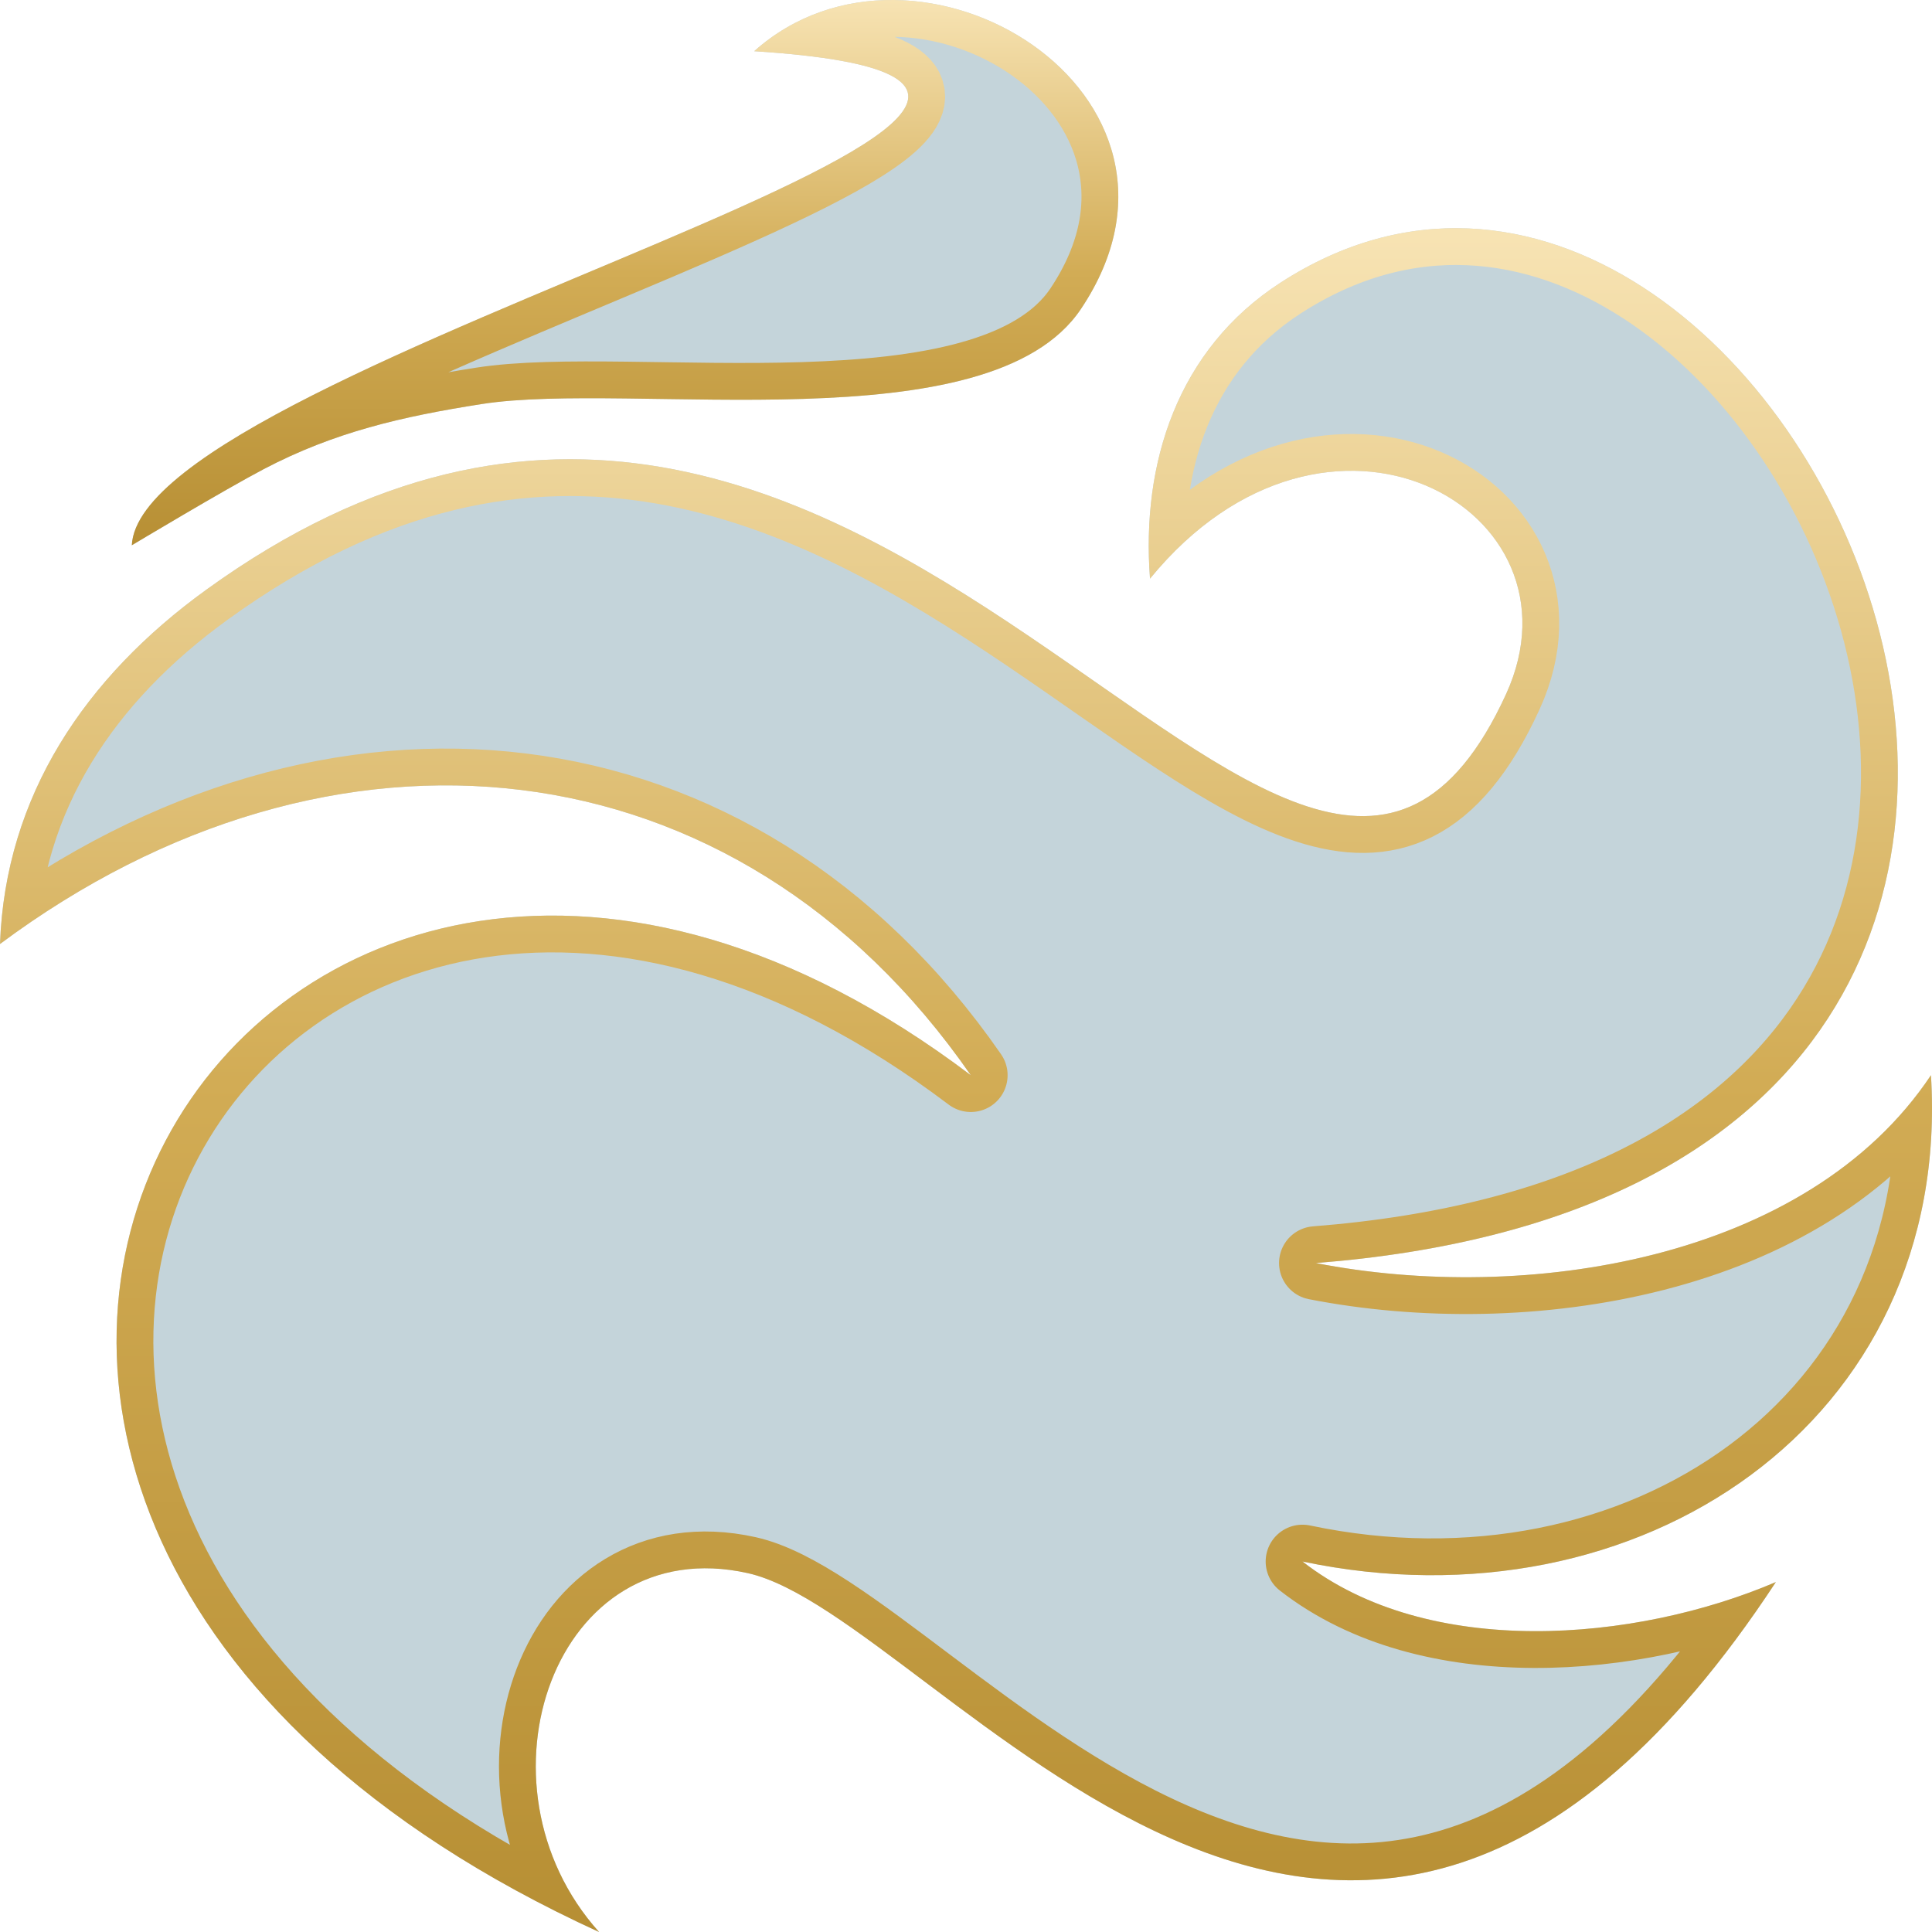
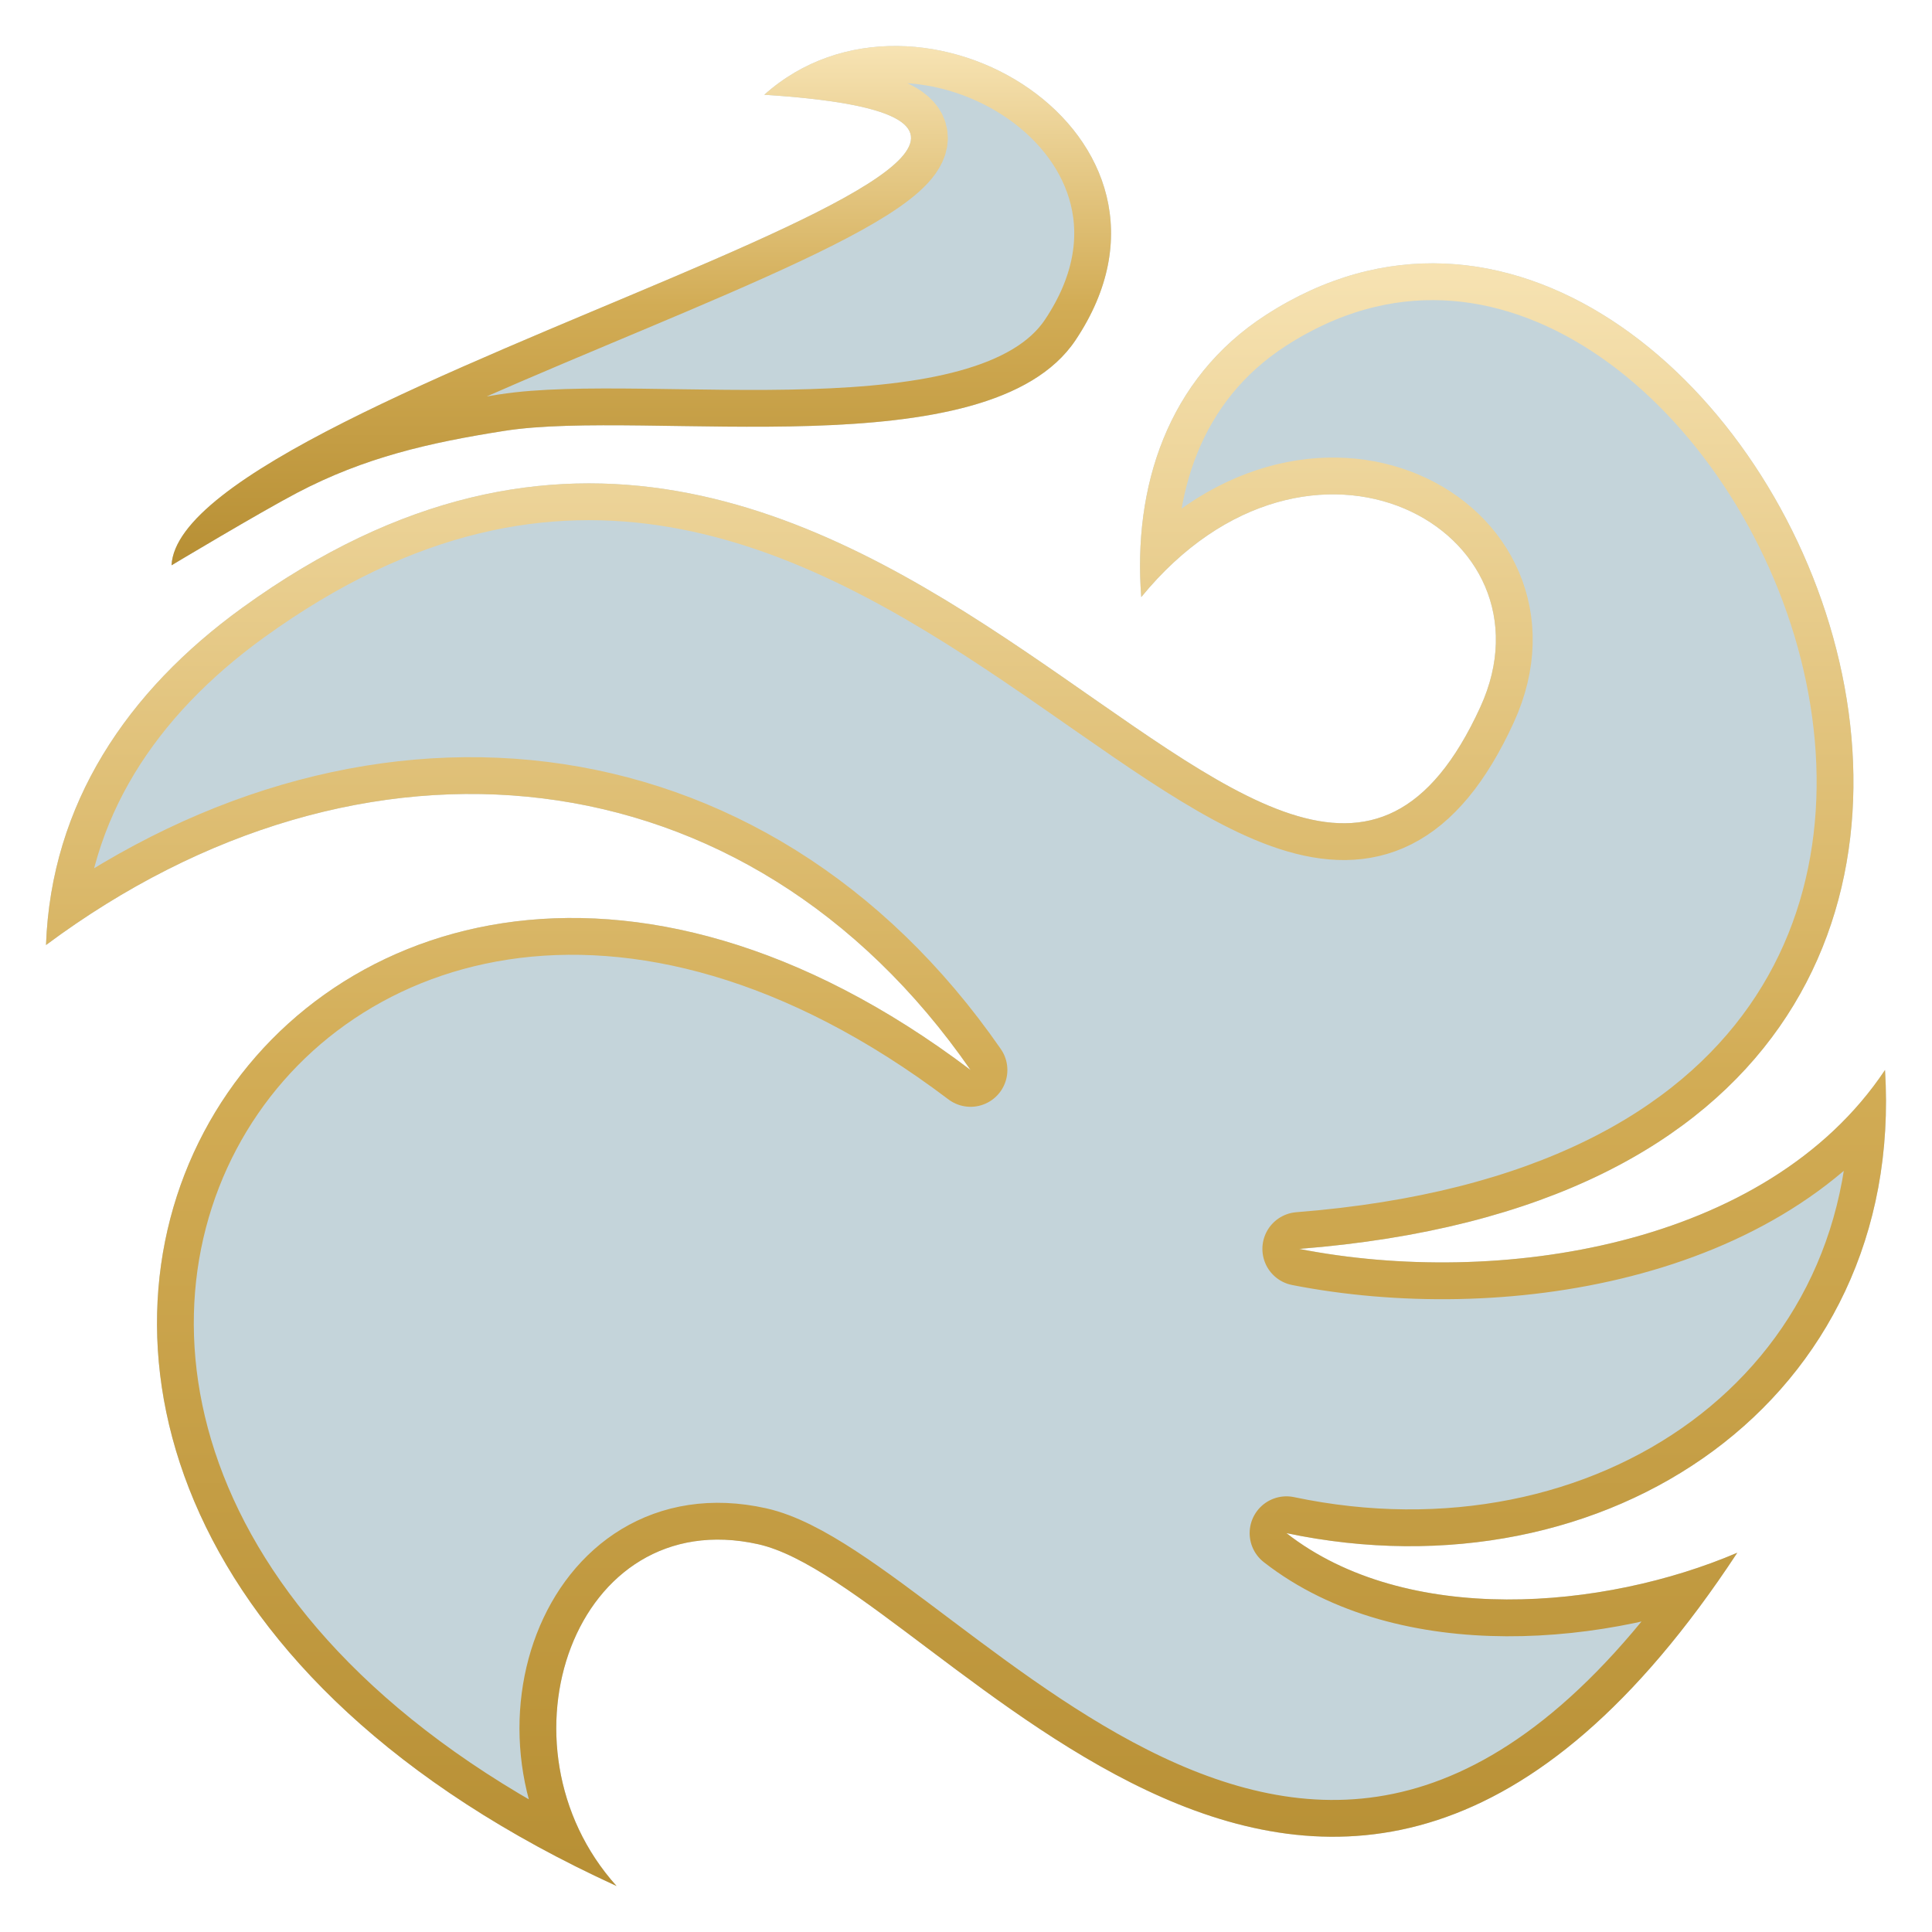
<svg xmlns="http://www.w3.org/2000/svg" viewBox="0 0 84 84">
  <defs>
    <linearGradient id="gold" x1="0" y1="0" x2="0" y2="1">
      <stop offset="0" stop-color="#f7e3b3" />
      <stop offset="0.5" stop-color="#d2ac55" />
      <stop offset="1" stop-color="#b78f34" />
    </linearGradient>
  </defs>
-   <clipPath id="shape">
-     <path d="M26.047 84C20.286 77.599 24.109 66.523 32.512 68.397C40.828 70.252 58.512 97.247 77.211 68.786C71.095 71.401 62.096 72.159 56.629 67.891C71.238 70.973 84.888 61.832 83.955 46.748C78.554 54.848 66.245 56.686 57.211 54.915C102.5 51.363 77.434 -1.785 55.679 12.287C51.189 15.192 49.616 20.148 50.001 25.158C57.711 15.73 69.163 22.137 65.481 30.179C56.198 50.455 38.1 4.566 8.96 25.647C3.706 29.448 0.233 34.594 0 41.043C14.41 30.316 32.002 32.018 42.209 46.748C11.147 23.269 -14.68 65.374 26.047 84Z" />
-     <path d="M32.791 2.226C39.847 -4.078 53.269 4.066 46.997 13.434C43.021 19.372 27.462 16.543 20.939 17.568C17.481 18.11 14.541 18.783 11.462 20.399C9.766 21.289 5.731 23.707 5.731 23.707C6.124 15.674 57.453 3.807 32.791 2.226Z" />
-   </clipPath>
-   <g fill="#c4d4da">
-     <path d="M26.047 84C20.286 77.599 24.109 66.523 32.512 68.397C40.828 70.252 58.512 97.247 77.211 68.786C71.095 71.401 62.096 72.159 56.629 67.891C71.238 70.973 84.888 61.832 83.955 46.748C78.554 54.848 66.245 56.686 57.211 54.915C102.5 51.363 77.434 -1.785 55.679 12.287C51.189 15.192 49.616 20.148 50.001 25.158C57.711 15.73 69.163 22.137 65.481 30.179C56.198 50.455 38.1 4.566 8.96 25.647C3.706 29.448 0.233 34.594 0 41.043C14.41 30.316 32.002 32.018 42.209 46.748C11.147 23.269 -14.68 65.374 26.047 84Z" />
-     <path d="M32.791 2.226C39.847 -4.078 53.269 4.066 46.997 13.434C43.021 19.372 27.462 16.543 20.939 17.568C17.481 18.11 14.541 18.783 11.462 20.399C9.766 21.289 5.731 23.707 5.731 23.707C6.124 15.674 57.453 3.807 32.791 2.226Z" />
-   </g>
-   <g clip-path="url(#shape)" fill="none" stroke="url(#gold)" stroke-width="3.2" stroke-linejoin="round">
-     <path d="M26.047 84C20.286 77.599 24.109 66.523 32.512 68.397C40.828 70.252 58.512 97.247 77.211 68.786C71.095 71.401 62.096 72.159 56.629 67.891C71.238 70.973 84.888 61.832 83.955 46.748C78.554 54.848 66.245 56.686 57.211 54.915C102.5 51.363 77.434 -1.785 55.679 12.287C51.189 15.192 49.616 20.148 50.001 25.158C57.711 15.73 69.163 22.137 65.481 30.179C56.198 50.455 38.1 4.566 8.96 25.647C3.706 29.448 0.233 34.594 0 41.043C14.41 30.316 32.002 32.018 42.209 46.748C11.147 23.269 -14.68 65.374 26.047 84Z" />
-     <path d="M32.791 2.226C39.847 -4.078 53.269 4.066 46.997 13.434C43.021 19.372 27.462 16.543 20.939 17.568C17.481 18.11 14.541 18.783 11.462 20.399C9.766 21.289 5.731 23.707 5.731 23.707C6.124 15.674 57.453 3.807 32.791 2.226Z" />
+   <g transform="translate(2 2) scale(0.95238)">
+     <clipPath id="shape">
+       <path d="M26.047 84C20.286 77.599 24.109 66.523 32.512 68.397C40.828 70.252 58.512 97.247 77.211 68.786C71.095 71.401 62.096 72.159 56.629 67.891C71.238 70.973 84.888 61.832 83.955 46.748C78.554 54.848 66.245 56.686 57.211 54.915C102.5 51.363 77.434 -1.785 55.679 12.287C51.189 15.192 49.616 20.148 50.001 25.158C57.711 15.73 69.163 22.137 65.481 30.179C56.198 50.455 38.1 4.566 8.96 25.647C3.706 29.448 0.233 34.594 0 41.043C14.41 30.316 32.002 32.018 42.209 46.748C11.147 23.269 -14.68 65.374 26.047 84Z" />
+       <path d="M32.791 2.226C39.847 -4.078 53.269 4.066 46.997 13.434C43.021 19.372 27.462 16.543 20.939 17.568C17.481 18.11 14.541 18.783 11.462 20.399C9.766 21.289 5.731 23.707 5.731 23.707C6.124 15.674 57.453 3.807 32.791 2.226Z" />
+     </clipPath>
+     <g fill="#c4d4da">
+       <path d="M26.047 84C20.286 77.599 24.109 66.523 32.512 68.397C40.828 70.252 58.512 97.247 77.211 68.786C71.095 71.401 62.096 72.159 56.629 67.891C71.238 70.973 84.888 61.832 83.955 46.748C78.554 54.848 66.245 56.686 57.211 54.915C102.5 51.363 77.434 -1.785 55.679 12.287C51.189 15.192 49.616 20.148 50.001 25.158C57.711 15.73 69.163 22.137 65.481 30.179C56.198 50.455 38.1 4.566 8.96 25.647C3.706 29.448 0.233 34.594 0 41.043C14.41 30.316 32.002 32.018 42.209 46.748C11.147 23.269 -14.68 65.374 26.047 84Z" />
+       <path d="M32.791 2.226C39.847 -4.078 53.269 4.066 46.997 13.434C43.021 19.372 27.462 16.543 20.939 17.568C17.481 18.11 14.541 18.783 11.462 20.399C9.766 21.289 5.731 23.707 5.731 23.707C6.124 15.674 57.453 3.807 32.791 2.226Z" />
+     </g>
+     <g clip-path="url(#shape)" fill="none" stroke="url(#gold)" stroke-width="3.36" stroke-linejoin="round">
+       <path d="M26.047 84C20.286 77.599 24.109 66.523 32.512 68.397C40.828 70.252 58.512 97.247 77.211 68.786C71.095 71.401 62.096 72.159 56.629 67.891C71.238 70.973 84.888 61.832 83.955 46.748C78.554 54.848 66.245 56.686 57.211 54.915C102.5 51.363 77.434 -1.785 55.679 12.287C51.189 15.192 49.616 20.148 50.001 25.158C57.711 15.73 69.163 22.137 65.481 30.179C56.198 50.455 38.1 4.566 8.96 25.647C3.706 29.448 0.233 34.594 0 41.043C14.41 30.316 32.002 32.018 42.209 46.748C11.147 23.269 -14.68 65.374 26.047 84Z" />
+       <path d="M32.791 2.226C39.847 -4.078 53.269 4.066 46.997 13.434C43.021 19.372 27.462 16.543 20.939 17.568C17.481 18.11 14.541 18.783 11.462 20.399C9.766 21.289 5.731 23.707 5.731 23.707C6.124 15.674 57.453 3.807 32.791 2.226Z" />
+     </g>
  </g>
</svg>
